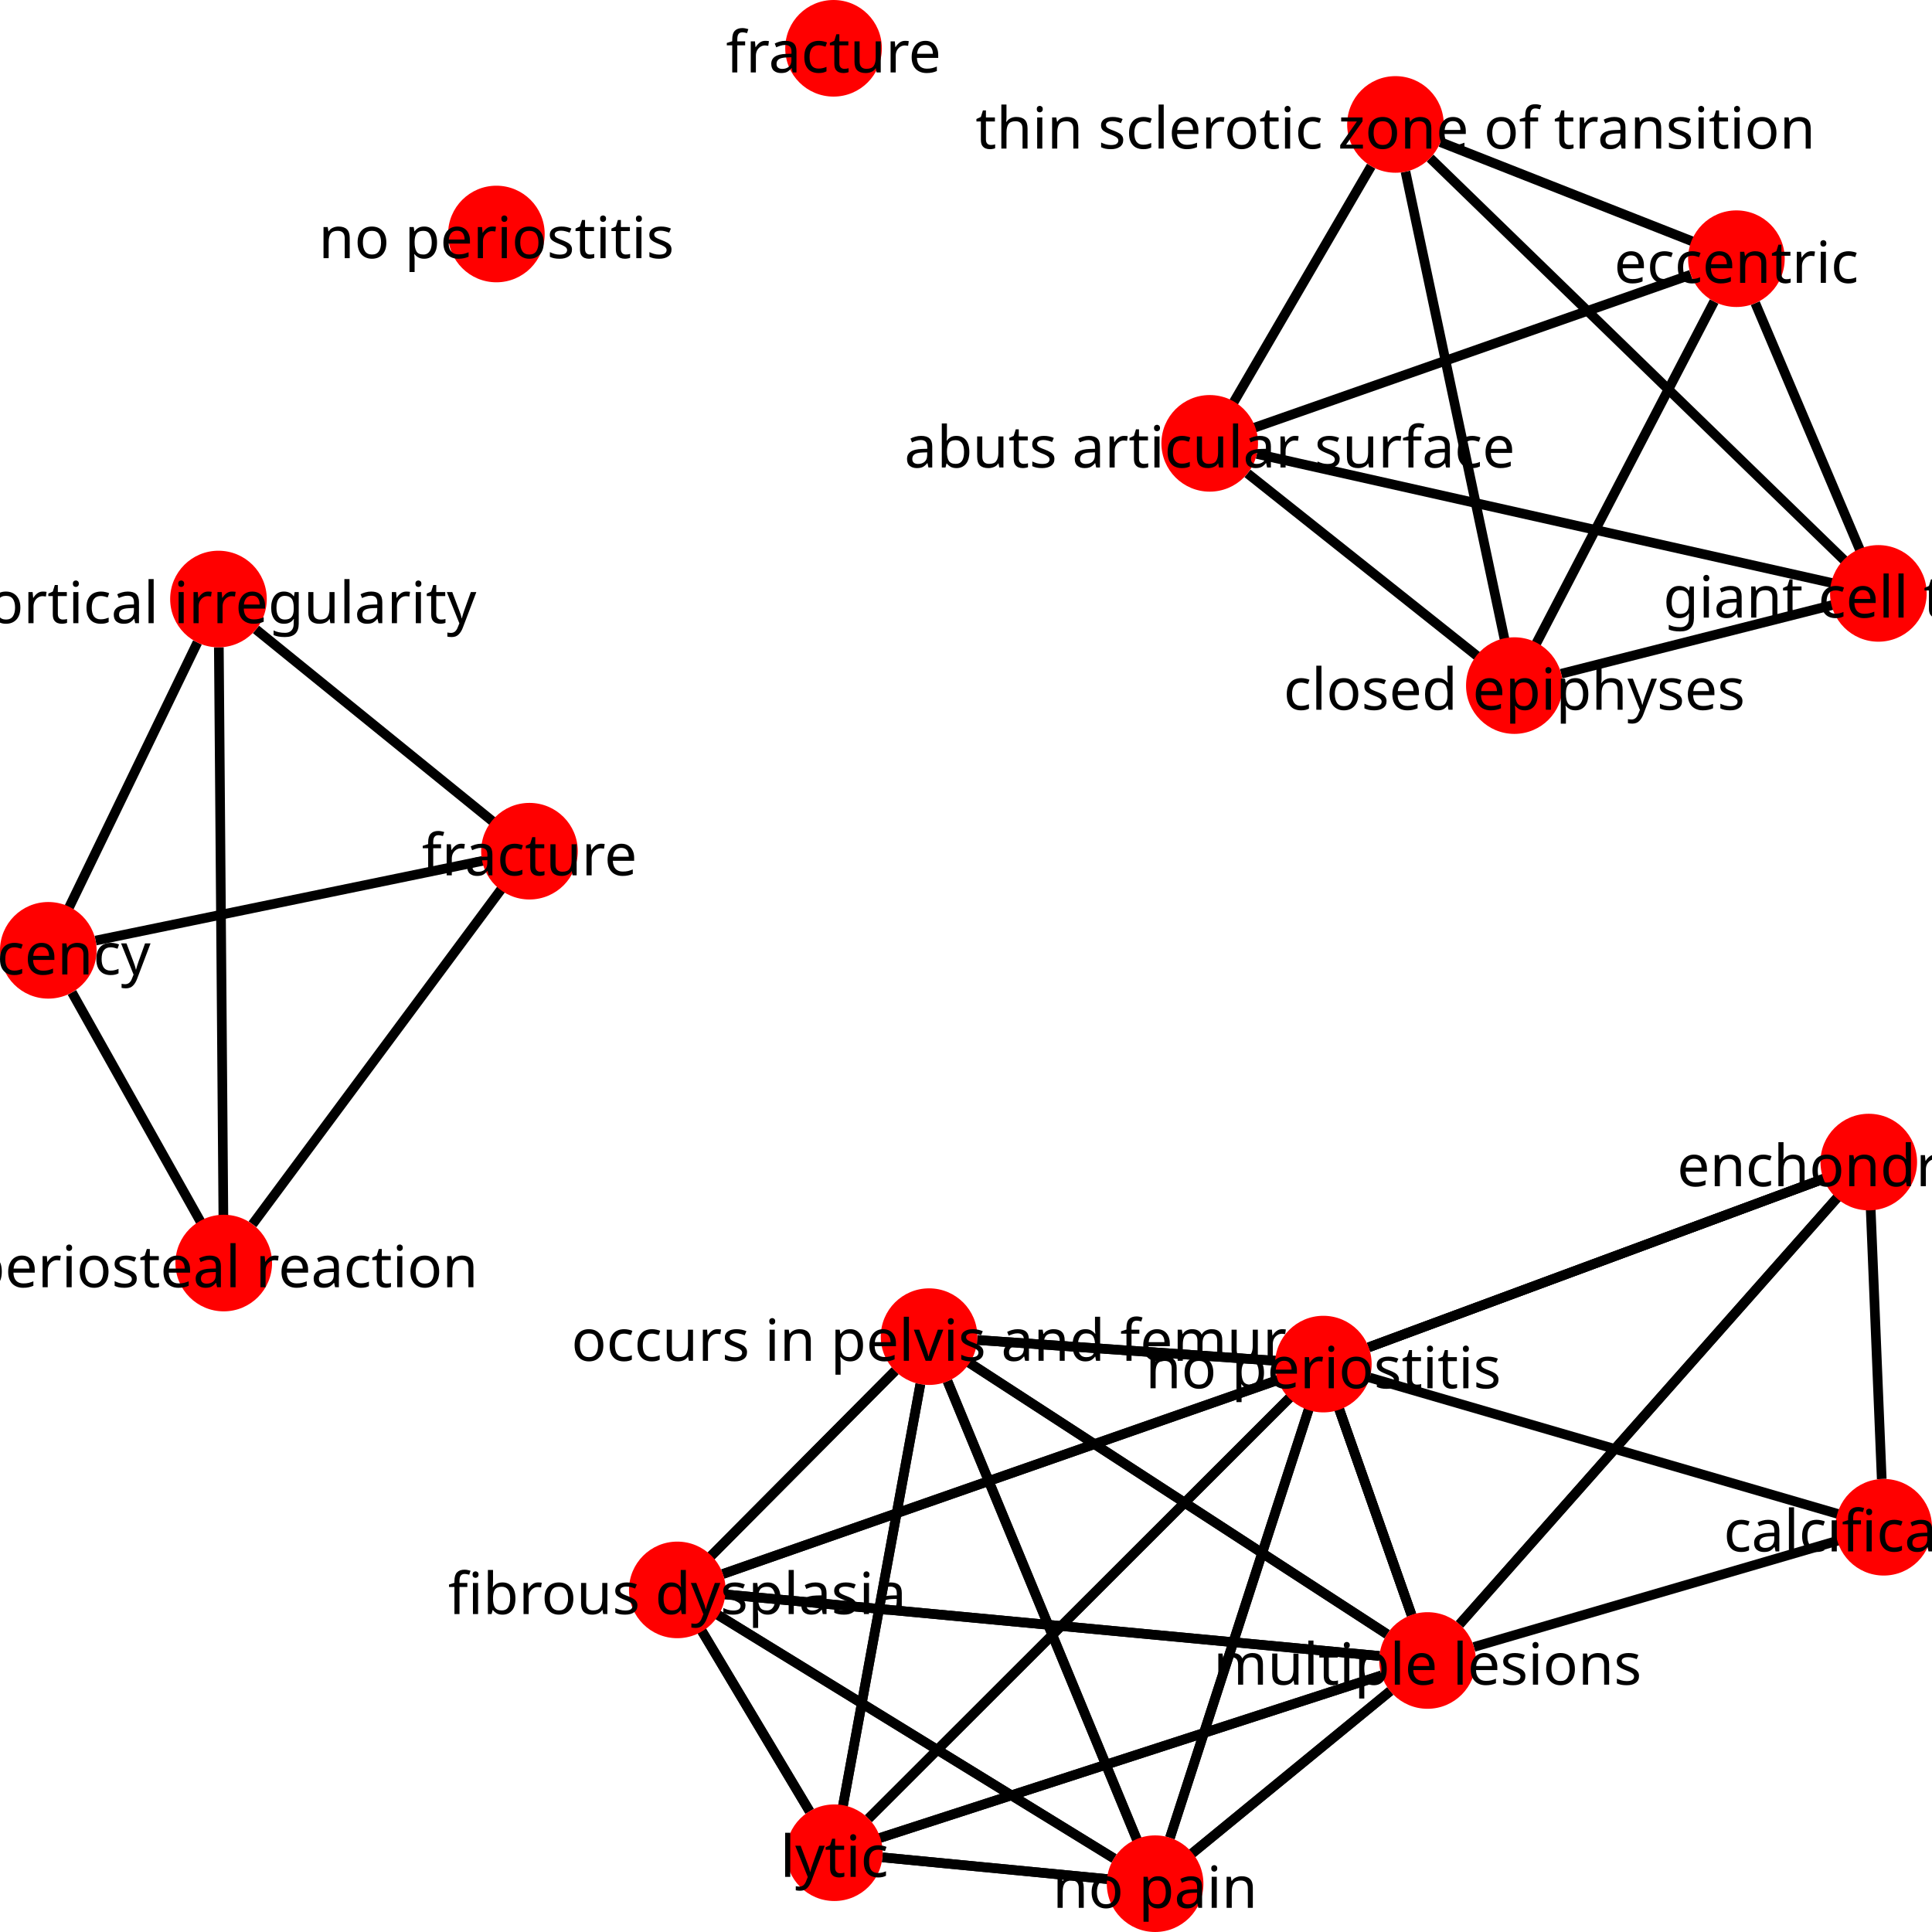
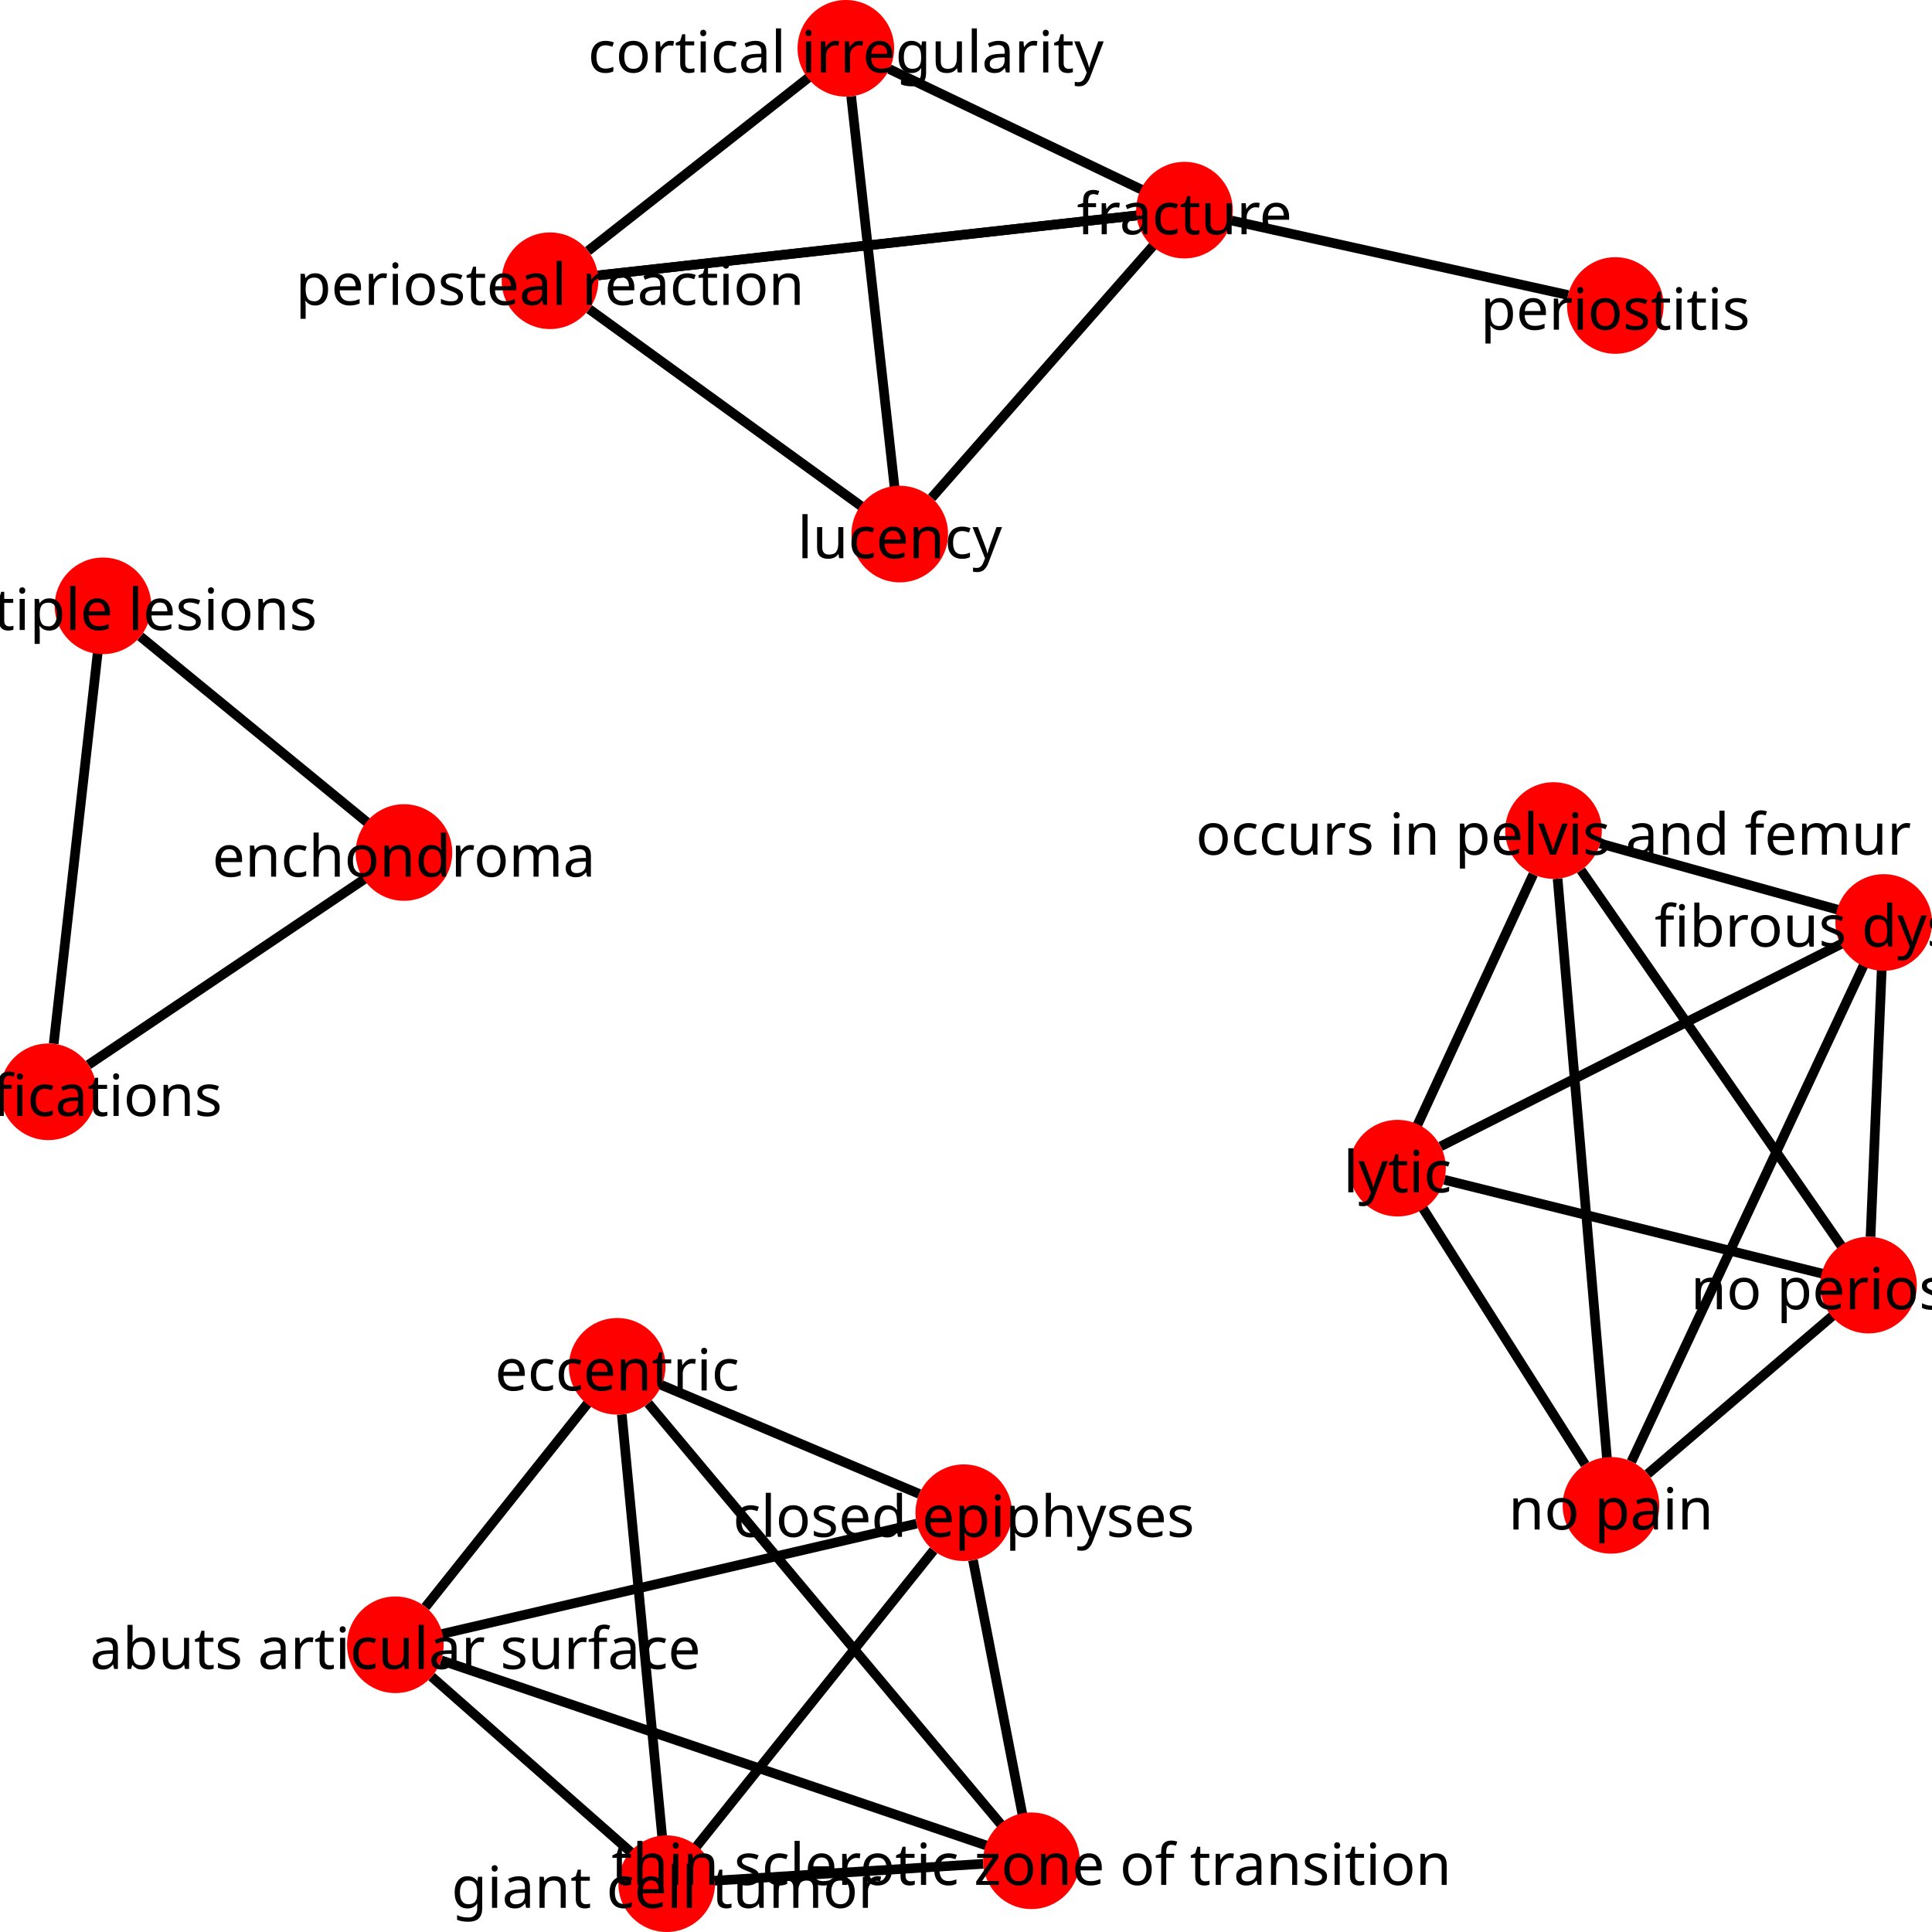
<svg xmlns="http://www.w3.org/2000/svg" width="400px" height="400px">
  <defs id="defs3">
    <marker orient="auto" refY="0.0" refX="0.0" id="Arrow2Lend0" style="overflow:visible;">
      <path id="pathArrow0" style="font-size:12.0;fill-rule:evenodd;stroke-width:0.625;stroke-linejoin:round;fill:black" d="M 8.719,4.034 L -2.207,0.016 L 8.719,-4.002 C 6.973,-1.63 6.983,1.616 8.719,4.034 z " transform="scale(1.1) rotate(180) translate(1,0)" />
    </marker>
  </defs>
  <g id="layer2">
-     <path style="fill:none;stroke:black;stroke-width:2;stroke-linecap:butt;stroke-linejoin:miter;stroke-miterlimit:4;stroke-opacity:1;stroke-dasharray:none" d="M 109.619,176.231 52.998,130.32" id="path0" />
-     <path style="fill:none;stroke:black;stroke-width:2;stroke-linecap:butt;stroke-linejoin:miter;stroke-miterlimit:4;stroke-opacity:1;stroke-dasharray:none" d="M 109.619,176.231 19.794,194.735" id="path1" />
-     <path style="fill:none;stroke:black;stroke-width:2;stroke-linecap:butt;stroke-linejoin:miter;stroke-miterlimit:4;stroke-opacity:1;stroke-dasharray:none" d="M 109.619,176.231 52.284,253.472" id="path2" />
-     <path style="fill:none;stroke:black;stroke-width:2;stroke-linecap:butt;stroke-linejoin:miter;stroke-miterlimit:4;stroke-opacity:1;stroke-dasharray:none" d="M 10.0,196.753 40.871,133.021" id="path3" />
-     <path style="fill:none;stroke:black;stroke-width:2;stroke-linecap:butt;stroke-linejoin:miter;stroke-miterlimit:4;stroke-opacity:1;stroke-dasharray:none" d="M 46.324,261.502 45.31,134.021" id="path4" />
-     <path style="fill:none;stroke:black;stroke-width:2;stroke-linecap:butt;stroke-linejoin:miter;stroke-miterlimit:4;stroke-opacity:1;stroke-dasharray:none" d="M 46.324,261.502 14.893,205.474" id="path5" />
-     <path style="fill:none;stroke:black;stroke-width:2;stroke-linecap:butt;stroke-linejoin:miter;stroke-miterlimit:4;stroke-opacity:1;stroke-dasharray:none" d="M 386.908,240.593 302.184,336.299" id="path6" />
-     <path style="fill:none;stroke:black;stroke-width:2;stroke-linecap:butt;stroke-linejoin:miter;stroke-miterlimit:4;stroke-opacity:1;stroke-dasharray:none" d="M 386.908,240.593 283.364,278.948" id="path7" />
-     <path style="fill:none;stroke:black;stroke-width:2;stroke-linecap:butt;stroke-linejoin:miter;stroke-miterlimit:4;stroke-opacity:1;stroke-dasharray:none" d="M 386.908,240.593 389.591,306.21" id="path8" />
-     <path style="fill:none;stroke:black;stroke-width:2;stroke-linecap:butt;stroke-linejoin:miter;stroke-miterlimit:4;stroke-opacity:1;stroke-dasharray:none" d="M 273.986,282.421 292.239,334.353" id="path9" />
-     <path style="fill:none;stroke:black;stroke-width:2;stroke-linecap:butt;stroke-linejoin:miter;stroke-miterlimit:4;stroke-opacity:1;stroke-dasharray:none" d="M 390.0,316.202 305.154,340.983" id="path10" />
-     <path style="fill:none;stroke:black;stroke-width:2;stroke-linecap:butt;stroke-linejoin:miter;stroke-miterlimit:4;stroke-opacity:1;stroke-dasharray:none" d="M 390.0,316.202 283.587,285.217" id="path11" />
-     <path style="fill:none;stroke:black;stroke-width:2;stroke-linecap:butt;stroke-linejoin:miter;stroke-miterlimit:4;stroke-opacity:1;stroke-dasharray:none" d="M 388.896,122.857 323.224,139.49" id="path12" />
-     <path style="fill:none;stroke:black;stroke-width:2;stroke-linecap:butt;stroke-linejoin:miter;stroke-miterlimit:4;stroke-opacity:1;stroke-dasharray:none" d="M 388.896,122.857 363.41,62.768" id="path13" />
-     <path style="fill:none;stroke:black;stroke-width:2;stroke-linecap:butt;stroke-linejoin:miter;stroke-miterlimit:4;stroke-opacity:1;stroke-dasharray:none" d="M 388.896,122.857 296.09,32.729" id="path14" />
-     <path style="fill:none;stroke:black;stroke-width:2;stroke-linecap:butt;stroke-linejoin:miter;stroke-miterlimit:4;stroke-opacity:1;stroke-dasharray:none" d="M 388.896,122.857 260.215,93.981" id="path15" />
-     <path style="fill:none;stroke:black;stroke-width:2;stroke-linecap:butt;stroke-linejoin:miter;stroke-miterlimit:4;stroke-opacity:1;stroke-dasharray:none" d="M 313.53,141.945 354.891,62.433" id="path16" />
-     <path style="fill:none;stroke:black;stroke-width:2;stroke-linecap:butt;stroke-linejoin:miter;stroke-miterlimit:4;stroke-opacity:1;stroke-dasharray:none" d="M 313.53,141.945 290.988,35.545" id="path17" />
-     <path style="fill:none;stroke:black;stroke-width:2;stroke-linecap:butt;stroke-linejoin:miter;stroke-miterlimit:4;stroke-opacity:1;stroke-dasharray:none" d="M 313.53,141.945 258.285,98.015" id="path18" />
-     <path style="fill:none;stroke:black;stroke-width:2;stroke-linecap:butt;stroke-linejoin:miter;stroke-miterlimit:4;stroke-opacity:1;stroke-dasharray:none" d="M 359.505,53.562 298.22,29.427" id="path19" />
-     <path style="fill:none;stroke:black;stroke-width:2;stroke-linecap:butt;stroke-linejoin:miter;stroke-miterlimit:4;stroke-opacity:1;stroke-dasharray:none" d="M 250.458,91.791 350.069,56.87" id="path20" />
-     <path style="fill:none;stroke:black;stroke-width:2;stroke-linecap:butt;stroke-linejoin:miter;stroke-miterlimit:4;stroke-opacity:1;stroke-dasharray:none" d="M 250.458,91.791 283.883,34.403" id="path21" />
-     <path style="fill:none;stroke:black;stroke-width:2;stroke-linecap:butt;stroke-linejoin:miter;stroke-miterlimit:4;stroke-opacity:1;stroke-dasharray:none" d="M 386.908,240.593 283.364,278.948" id="path22" />
-     <path style="fill:none;stroke:black;stroke-width:2;stroke-linecap:butt;stroke-linejoin:miter;stroke-miterlimit:4;stroke-opacity:1;stroke-dasharray:none" d="M 386.908,240.593 283.364,278.948" id="path23" />
-     <path style="fill:none;stroke:black;stroke-width:2;stroke-linecap:butt;stroke-linejoin:miter;stroke-miterlimit:4;stroke-opacity:1;stroke-dasharray:none" d="M 140.224,329.174 230.633,384.762" id="path24" />
-     <path style="fill:none;stroke:black;stroke-width:2;stroke-linecap:butt;stroke-linejoin:miter;stroke-miterlimit:4;stroke-opacity:1;stroke-dasharray:none" d="M 140.224,329.174 167.612,375.001" id="path25" />
-     <path style="fill:none;stroke:black;stroke-width:2;stroke-linecap:butt;stroke-linejoin:miter;stroke-miterlimit:4;stroke-opacity:1;stroke-dasharray:none" d="M 273.986,282.421 149.664,325.874" id="path26" />
-     <path style="fill:none;stroke:black;stroke-width:2;stroke-linecap:butt;stroke-linejoin:miter;stroke-miterlimit:4;stroke-opacity:1;stroke-dasharray:none" d="M 140.224,329.174 285.599,342.85" id="path27" />
-     <path style="fill:none;stroke:black;stroke-width:2;stroke-linecap:butt;stroke-linejoin:miter;stroke-miterlimit:4;stroke-opacity:1;stroke-dasharray:none" d="M 140.224,329.174 185.305,283.83" id="path28" />
-     <path style="fill:none;stroke:black;stroke-width:2;stroke-linecap:butt;stroke-linejoin:miter;stroke-miterlimit:4;stroke-opacity:1;stroke-dasharray:none" d="M 239.152,390.0 182.696,384.547" id="path29" />
-     <path style="fill:none;stroke:black;stroke-width:2;stroke-linecap:butt;stroke-linejoin:miter;stroke-miterlimit:4;stroke-opacity:1;stroke-dasharray:none" d="M 273.986,282.421 242.233,380.486" id="path30" />
-     <path style="fill:none;stroke:black;stroke-width:2;stroke-linecap:butt;stroke-linejoin:miter;stroke-miterlimit:4;stroke-opacity:1;stroke-dasharray:none" d="M 239.152,390.0 287.82,350.125" id="path31" />
-     <path style="fill:none;stroke:black;stroke-width:2;stroke-linecap:butt;stroke-linejoin:miter;stroke-miterlimit:4;stroke-opacity:1;stroke-dasharray:none" d="M 239.152,390.0 196.174,285.981" id="path32" />
-     <path style="fill:none;stroke:black;stroke-width:2;stroke-linecap:butt;stroke-linejoin:miter;stroke-miterlimit:4;stroke-opacity:1;stroke-dasharray:none" d="M 273.986,282.421 179.816,376.517" id="path33" />
-     <path style="fill:none;stroke:black;stroke-width:2;stroke-linecap:butt;stroke-linejoin:miter;stroke-miterlimit:4;stroke-opacity:1;stroke-dasharray:none" d="M 172.742,383.585 286.042,346.87" id="path34" />
-     <path style="fill:none;stroke:black;stroke-width:2;stroke-linecap:butt;stroke-linejoin:miter;stroke-miterlimit:4;stroke-opacity:1;stroke-dasharray:none" d="M 172.742,383.585 190.55,286.575" id="path35" />
-     <path style="fill:none;stroke:black;stroke-width:2;stroke-linecap:butt;stroke-linejoin:miter;stroke-miterlimit:4;stroke-opacity:1;stroke-dasharray:none" d="M 273.986,282.421 292.239,334.353" id="path36" />
-     <path style="fill:none;stroke:black;stroke-width:2;stroke-linecap:butt;stroke-linejoin:miter;stroke-miterlimit:4;stroke-opacity:1;stroke-dasharray:none" d="M 273.986,282.421 202.331,277.433" id="path37" />
-     <path style="fill:none;stroke:black;stroke-width:2;stroke-linecap:butt;stroke-linejoin:miter;stroke-miterlimit:4;stroke-opacity:1;stroke-dasharray:none" d="M 192.356,276.739 287.17,338.339" id="path38" />
-     <path style="fill:none;stroke:black;stroke-width:2;stroke-linecap:butt;stroke-linejoin:miter;stroke-miterlimit:4;stroke-opacity:1;stroke-dasharray:none" d="M 140.224,329.174 230.633,384.762" id="path39" />
-     <path style="fill:none;stroke:black;stroke-width:2;stroke-linecap:butt;stroke-linejoin:miter;stroke-miterlimit:4;stroke-opacity:1;stroke-dasharray:none" d="M 140.224,329.174 167.612,375.001" id="path40" />
-     <path style="fill:none;stroke:black;stroke-width:2;stroke-linecap:butt;stroke-linejoin:miter;stroke-miterlimit:4;stroke-opacity:1;stroke-dasharray:none" d="M 273.986,282.421 149.664,325.874" id="path41" />
-     <path style="fill:none;stroke:black;stroke-width:2;stroke-linecap:butt;stroke-linejoin:miter;stroke-miterlimit:4;stroke-opacity:1;stroke-dasharray:none" d="M 140.224,329.174 285.599,342.85" id="path42" />
-     <path style="fill:none;stroke:black;stroke-width:2;stroke-linecap:butt;stroke-linejoin:miter;stroke-miterlimit:4;stroke-opacity:1;stroke-dasharray:none" d="M 140.224,329.174 185.305,283.83" id="path43" />
-     <path style="fill:none;stroke:black;stroke-width:2;stroke-linecap:butt;stroke-linejoin:miter;stroke-miterlimit:4;stroke-opacity:1;stroke-dasharray:none" d="M 239.152,390.0 182.696,384.547" id="path44" />
-     <path style="fill:none;stroke:black;stroke-width:2;stroke-linecap:butt;stroke-linejoin:miter;stroke-miterlimit:4;stroke-opacity:1;stroke-dasharray:none" d="M 273.986,282.421 242.233,380.486" id="path45" />
-     <path style="fill:none;stroke:black;stroke-width:2;stroke-linecap:butt;stroke-linejoin:miter;stroke-miterlimit:4;stroke-opacity:1;stroke-dasharray:none" d="M 239.152,390.0 287.82,350.125" id="path46" />
-     <path style="fill:none;stroke:black;stroke-width:2;stroke-linecap:butt;stroke-linejoin:miter;stroke-miterlimit:4;stroke-opacity:1;stroke-dasharray:none" d="M 239.152,390.0 196.174,285.981" id="path47" />
-     <path style="fill:none;stroke:black;stroke-width:2;stroke-linecap:butt;stroke-linejoin:miter;stroke-miterlimit:4;stroke-opacity:1;stroke-dasharray:none" d="M 273.986,282.421 179.816,376.517" id="path48" />
-     <path style="fill:none;stroke:black;stroke-width:2;stroke-linecap:butt;stroke-linejoin:miter;stroke-miterlimit:4;stroke-opacity:1;stroke-dasharray:none" d="M 172.742,383.585 286.042,346.87" id="path49" />
-     <path style="fill:none;stroke:black;stroke-width:2;stroke-linecap:butt;stroke-linejoin:miter;stroke-miterlimit:4;stroke-opacity:1;stroke-dasharray:none" d="M 172.742,383.585 190.55,286.575" id="path50" />
-     <path style="fill:none;stroke:black;stroke-width:2;stroke-linecap:butt;stroke-linejoin:miter;stroke-miterlimit:4;stroke-opacity:1;stroke-dasharray:none" d="M 273.986,282.421 292.239,334.353" id="path51" />
-     <path style="fill:none;stroke:black;stroke-width:2;stroke-linecap:butt;stroke-linejoin:miter;stroke-miterlimit:4;stroke-opacity:1;stroke-dasharray:none" d="M 273.986,282.421 202.331,277.433" id="path52" />
-     <path style="fill:none;stroke:black;stroke-width:2;stroke-linecap:butt;stroke-linejoin:miter;stroke-miterlimit:4;stroke-opacity:1;stroke-dasharray:none" d="M 192.356,276.739 287.17,338.339" id="path53" />
-     <path style="fill:none;stroke:black;stroke-width:2;stroke-linecap:butt;stroke-linejoin:miter;stroke-miterlimit:4;stroke-opacity:1;stroke-dasharray:none" d="M 386.908,240.593 302.184,336.299" id="path54" />
+     <path style="fill:none;stroke:black;stroke-width:2;stroke-linecap:butt;stroke-linejoin:miter;stroke-miterlimit:4;stroke-opacity:1;stroke-dasharray:none" d="M 390.0,190.989 387.275,256.079" id="path0" />
+     <path style="fill:none;stroke:black;stroke-width:2;stroke-linecap:butt;stroke-linejoin:miter;stroke-miterlimit:4;stroke-opacity:1;stroke-dasharray:none" d="M 390.0,190.989 298.262,237.347" id="path1" />
+     <path style="fill:none;stroke:black;stroke-width:2;stroke-linecap:butt;stroke-linejoin:miter;stroke-miterlimit:4;stroke-opacity:1;stroke-dasharray:none" d="M 390.0,190.989 337.77,302.61" id="path2" />
+     <path style="fill:none;stroke:black;stroke-width:2;stroke-linecap:butt;stroke-linejoin:miter;stroke-miterlimit:4;stroke-opacity:1;stroke-dasharray:none" d="M 390.0,190.989 331.271,174.634" id="path3" />
+     <path style="fill:none;stroke:black;stroke-width:2;stroke-linecap:butt;stroke-linejoin:miter;stroke-miterlimit:4;stroke-opacity:1;stroke-dasharray:none" d="M 386.857,266.07 299.042,244.267" id="path4" />
+     <path style="fill:none;stroke:black;stroke-width:2;stroke-linecap:butt;stroke-linejoin:miter;stroke-miterlimit:4;stroke-opacity:1;stroke-dasharray:none" d="M 386.857,266.07 341.133,305.168" id="path5" />
+     <path style="fill:none;stroke:black;stroke-width:2;stroke-linecap:butt;stroke-linejoin:miter;stroke-miterlimit:4;stroke-opacity:1;stroke-dasharray:none" d="M 386.857,266.07 327.333,180.17" id="path6" />
+     <path style="fill:none;stroke:black;stroke-width:2;stroke-linecap:butt;stroke-linejoin:miter;stroke-miterlimit:4;stroke-opacity:1;stroke-dasharray:none" d="M 289.337,241.857 328.183,303.218" id="path7" />
+     <path style="fill:none;stroke:black;stroke-width:2;stroke-linecap:butt;stroke-linejoin:miter;stroke-miterlimit:4;stroke-opacity:1;stroke-dasharray:none" d="M 289.337,241.857 317.443,181.029" id="path8" />
+     <path style="fill:none;stroke:black;stroke-width:2;stroke-linecap:butt;stroke-linejoin:miter;stroke-miterlimit:4;stroke-opacity:1;stroke-dasharray:none" d="M 333.532,311.667 322.485,181.915" id="path9" />
+     <path style="fill:none;stroke:black;stroke-width:2;stroke-linecap:butt;stroke-linejoin:miter;stroke-miterlimit:4;stroke-opacity:1;stroke-dasharray:none" d="M 83.633,176.502 29.053,131.771" id="path10" />
+     <path style="fill:none;stroke:black;stroke-width:2;stroke-linecap:butt;stroke-linejoin:miter;stroke-miterlimit:4;stroke-opacity:1;stroke-dasharray:none" d="M 83.633,176.502 18.297,220.463" id="path11" />
+     <path style="fill:none;stroke:black;stroke-width:2;stroke-linecap:butt;stroke-linejoin:miter;stroke-miterlimit:4;stroke-opacity:1;stroke-dasharray:none" d="M 21.319,125.432 11.118,216.108" id="path12" />
+     <path style="fill:none;stroke:black;stroke-width:2;stroke-linecap:butt;stroke-linejoin:miter;stroke-miterlimit:4;stroke-opacity:1;stroke-dasharray:none" d="M 138.028,390.0 203.569,385.882" id="path13" />
+     <path style="fill:none;stroke:black;stroke-width:2;stroke-linecap:butt;stroke-linejoin:miter;stroke-miterlimit:4;stroke-opacity:1;stroke-dasharray:none" d="M 138.028,390.0 128.737,292.838" id="path14" />
+     <path style="fill:none;stroke:black;stroke-width:2;stroke-linecap:butt;stroke-linejoin:miter;stroke-miterlimit:4;stroke-opacity:1;stroke-dasharray:none" d="M 138.028,390.0 89.363,347.144" id="path15" />
+     <path style="fill:none;stroke:black;stroke-width:2;stroke-linecap:butt;stroke-linejoin:miter;stroke-miterlimit:4;stroke-opacity:1;stroke-dasharray:none" d="M 138.028,390.0 193.287,320.995" id="path16" />
+     <path style="fill:none;stroke:black;stroke-width:2;stroke-linecap:butt;stroke-linejoin:miter;stroke-miterlimit:4;stroke-opacity:1;stroke-dasharray:none" d="M 213.549,385.255 134.207,290.549" id="path17" />
+     <path style="fill:none;stroke:black;stroke-width:2;stroke-linecap:butt;stroke-linejoin:miter;stroke-miterlimit:4;stroke-opacity:1;stroke-dasharray:none" d="M 213.549,385.255 91.327,343.751" id="path18" />
+     <path style="fill:none;stroke:black;stroke-width:2;stroke-linecap:butt;stroke-linejoin:miter;stroke-miterlimit:4;stroke-opacity:1;stroke-dasharray:none" d="M 213.549,385.255 201.446,323.005" id="path19" />
+     <path style="fill:none;stroke:black;stroke-width:2;stroke-linecap:butt;stroke-linejoin:miter;stroke-miterlimit:4;stroke-opacity:1;stroke-dasharray:none" d="M 127.785,282.883 88.089,332.714" id="path20" />
+     <path style="fill:none;stroke:black;stroke-width:2;stroke-linecap:butt;stroke-linejoin:miter;stroke-miterlimit:4;stroke-opacity:1;stroke-dasharray:none" d="M 127.785,282.883 190.325,309.298" id="path21" />
+     <path style="fill:none;stroke:black;stroke-width:2;stroke-linecap:butt;stroke-linejoin:miter;stroke-miterlimit:4;stroke-opacity:1;stroke-dasharray:none" d="M 81.858,340.535 189.797,315.452" id="path22" />
+     <path style="fill:none;stroke:black;stroke-width:2;stroke-linecap:butt;stroke-linejoin:miter;stroke-miterlimit:4;stroke-opacity:1;stroke-dasharray:none" d="M 245.227,43.504 192.886,103.061" id="path23" />
+     <path style="fill:none;stroke:black;stroke-width:2;stroke-linecap:butt;stroke-linejoin:miter;stroke-miterlimit:4;stroke-opacity:1;stroke-dasharray:none" d="M 245.227,43.504 184.147,14.312" id="path24" />
+     <path style="fill:none;stroke:black;stroke-width:2;stroke-linecap:butt;stroke-linejoin:miter;stroke-miterlimit:4;stroke-opacity:1;stroke-dasharray:none" d="M 245.227,43.504 123.81,57.02" id="path25" />
+     <path style="fill:none;stroke:black;stroke-width:2;stroke-linecap:butt;stroke-linejoin:miter;stroke-miterlimit:4;stroke-opacity:1;stroke-dasharray:none" d="M 186.285,110.573 176.227,19.939" id="path26" />
+     <path style="fill:none;stroke:black;stroke-width:2;stroke-linecap:butt;stroke-linejoin:miter;stroke-miterlimit:4;stroke-opacity:1;stroke-dasharray:none" d="M 186.285,110.573 121.97,63.993" id="path27" />
+     <path style="fill:none;stroke:black;stroke-width:2;stroke-linecap:butt;stroke-linejoin:miter;stroke-miterlimit:4;stroke-opacity:1;stroke-dasharray:none" d="M 175.124,10.0 121.735,51.949" id="path28" />
+     <path style="fill:none;stroke:black;stroke-width:2;stroke-linecap:butt;stroke-linejoin:miter;stroke-miterlimit:4;stroke-opacity:1;stroke-dasharray:none" d="M 245.227,43.504 123.81,57.02" id="path29" />
+     <path style="fill:none;stroke:black;stroke-width:2;stroke-linecap:butt;stroke-linejoin:miter;stroke-miterlimit:4;stroke-opacity:1;stroke-dasharray:none" d="M 245.227,43.504 324.674,61.09" id="path30" />
  </g>
  <g id="layer1">
-     <g id="g0" transform="translate(109.6188,176.2308)">
+     <g id="g0" transform="translate(390.0,190.9887)">
      <circle cx="0" cy="0" r="10" fill="red" />
      <text y="5.0" x="0" id="text0" style="font-size:16pxpx;font-style:normal;font-weight:normal;text-align:center;line-height:125%;letter-spacing:0px;word-spacing:0px;text-anchor:middle;fill:#000000;fill-opacity:1;stroke:none;font-family:Sans">
-         <tspan y="5.0" x="0" id="tspan0">fracture</tspan>
+         <tspan y="5.0" x="0" id="tspan0">fibrous dysplasia</tspan>
      </text>
    </g>
-     <g id="g1" transform="translate(172.5756,10.0)">
+     <g id="g1" transform="translate(386.8572,266.0701)">
      <circle cx="0" cy="0" r="10" fill="red" />
      <text y="5.0" x="0" id="text1" style="font-size:16pxpx;font-style:normal;font-weight:normal;text-align:center;line-height:125%;letter-spacing:0px;word-spacing:0px;text-anchor:middle;fill:#000000;fill-opacity:1;stroke:none;font-family:Sans">
-         <tspan y="5.0" x="0" id="tspan1">fracture</tspan>
+         <tspan y="5.0" x="0" id="tspan1">no periostitis</tspan>
      </text>
    </g>
-     <g id="g2" transform="translate(46.32376,261.5021)">
+     <g id="g2" transform="translate(289.337,241.8573)">
      <circle cx="0" cy="0" r="10" fill="red" />
      <text y="5.0" x="0" id="text2" style="font-size:16pxpx;font-style:normal;font-weight:normal;text-align:center;line-height:125%;letter-spacing:0px;word-spacing:0px;text-anchor:middle;fill:#000000;fill-opacity:1;stroke:none;font-family:Sans">
-         <tspan y="5.0" x="0" id="tspan2"> periosteal reaction</tspan>
+         <tspan y="5.0" x="0" id="tspan2">lytic</tspan>
      </text>
    </g>
-     <g id="g3" transform="translate(10.0,196.7529)">
+     <g id="g3" transform="translate(333.5323,311.6671)">
      <circle cx="0" cy="0" r="10" fill="red" />
      <text y="5.0" x="0" id="text3" style="font-size:16pxpx;font-style:normal;font-weight:normal;text-align:center;line-height:125%;letter-spacing:0px;word-spacing:0px;text-anchor:middle;fill:#000000;fill-opacity:1;stroke:none;font-family:Sans">
-         <tspan y="5.0" x="0" id="tspan3"> lucency</tspan>
+         <tspan y="5.0" x="0" id="tspan3">no pain</tspan>
      </text>
    </g>
-     <g id="g4" transform="translate(45.23058,124.0217)">
+     <g id="g4" transform="translate(321.6371,171.951)">
      <circle cx="0" cy="0" r="10" fill="red" />
      <text y="5.0" x="0" id="text4" style="font-size:16pxpx;font-style:normal;font-weight:normal;text-align:center;line-height:125%;letter-spacing:0px;word-spacing:0px;text-anchor:middle;fill:#000000;fill-opacity:1;stroke:none;font-family:Sans">
-         <tspan y="5.0" x="0" id="tspan4"> cortical irregularity</tspan>
+         <tspan y="5.0" x="0" id="tspan4">occurs in pelvis and femur</tspan>
      </text>
    </g>
-     <g id="g5" transform="translate(386.9083,240.593)">
+     <g id="g5" transform="translate(83.63283,176.5018)">
      <circle cx="0" cy="0" r="10" fill="red" />
      <text y="5.0" x="0" id="text5" style="font-size:16pxpx;font-style:normal;font-weight:normal;text-align:center;line-height:125%;letter-spacing:0px;word-spacing:0px;text-anchor:middle;fill:#000000;fill-opacity:1;stroke:none;font-family:Sans">
        <tspan y="5.0" x="0" id="tspan5">enchondroma</tspan>
      </text>
    </g>
-     <g id="g6" transform="translate(390.0,316.2021)">
+     <g id="g6" transform="translate(21.31909,125.4324)">
      <circle cx="0" cy="0" r="10" fill="red" />
      <text y="5.0" x="0" id="text6" style="font-size:16pxpx;font-style:normal;font-weight:normal;text-align:center;line-height:125%;letter-spacing:0px;word-spacing:0px;text-anchor:middle;fill:#000000;fill-opacity:1;stroke:none;font-family:Sans">
-         <tspan y="5.0" x="0" id="tspan6"> calcification</tspan>
+         <tspan y="5.0" x="0" id="tspan6">multiple lesions</tspan>
      </text>
    </g>
-     <g id="g7" transform="translate(273.9862,282.4212)">
+     <g id="g7" transform="translate(10.0,226.0458)">
      <circle cx="0" cy="0" r="10" fill="red" />
      <text y="5.0" x="0" id="text7" style="font-size:16pxpx;font-style:normal;font-weight:normal;text-align:center;line-height:125%;letter-spacing:0px;word-spacing:0px;text-anchor:middle;fill:#000000;fill-opacity:1;stroke:none;font-family:Sans">
-         <tspan y="5.0" x="0" id="tspan7"> no periostitis</tspan>
+         <tspan y="5.0" x="0" id="tspan7">calcifications</tspan>
      </text>
    </g>
-     <g id="g8" transform="translate(388.8963,122.8567)">
+     <g id="g8" transform="translate(138.0276,390.0)">
      <circle cx="0" cy="0" r="10" fill="red" />
      <text y="5.0" x="0" id="text8" style="font-size:16pxpx;font-style:normal;font-weight:normal;text-align:center;line-height:125%;letter-spacing:0px;word-spacing:0px;text-anchor:middle;fill:#000000;fill-opacity:1;stroke:none;font-family:Sans">
        <tspan y="5.0" x="0" id="tspan8">giant cell tumor</tspan>
      </text>
    </g>
-     <g id="g9" transform="translate(313.5303,141.9449)">
+     <g id="g9" transform="translate(213.5493,385.2547)">
      <circle cx="0" cy="0" r="10" fill="red" />
      <text y="5.0" x="0" id="text9" style="font-size:16pxpx;font-style:normal;font-weight:normal;text-align:center;line-height:125%;letter-spacing:0px;word-spacing:0px;text-anchor:middle;fill:#000000;fill-opacity:1;stroke:none;font-family:Sans">
-         <tspan y="5.0" x="0" id="tspan9"> closed epiphyses</tspan>
+         <tspan y="5.0" x="0" id="tspan9">thin sclerotic zone of transition</tspan>
      </text>
    </g>
-     <g id="g10" transform="translate(250.4579,91.79099)">
+     <g id="g10" transform="translate(127.7853,282.8834)">
      <circle cx="0" cy="0" r="10" fill="red" />
      <text y="5.0" x="0" id="text10" style="font-size:16pxpx;font-style:normal;font-weight:normal;text-align:center;line-height:125%;letter-spacing:0px;word-spacing:0px;text-anchor:middle;fill:#000000;fill-opacity:1;stroke:none;font-family:Sans">
-         <tspan y="5.0" x="0" id="tspan10"> abuts articular surface</tspan>
+         <tspan y="5.0" x="0" id="tspan10">eccentric</tspan>
      </text>
    </g>
-     <g id="g11" transform="translate(359.5055,53.56152)">
+     <g id="g11" transform="translate(81.85792,340.5353)">
      <circle cx="0" cy="0" r="10" fill="red" />
      <text y="5.0" x="0" id="text11" style="font-size:16pxpx;font-style:normal;font-weight:normal;text-align:center;line-height:125%;letter-spacing:0px;word-spacing:0px;text-anchor:middle;fill:#000000;fill-opacity:1;stroke:none;font-family:Sans">
-         <tspan y="5.0" x="0" id="tspan11"> eccentric</tspan>
+         <tspan y="5.0" x="0" id="tspan11">abuts articular surface</tspan>
      </text>
    </g>
-     <g id="g12" transform="translate(288.9159,25.76232)">
+     <g id="g12" transform="translate(199.5373,313.189)">
      <circle cx="0" cy="0" r="10" fill="red" />
      <text y="5.0" x="0" id="text12" style="font-size:16pxpx;font-style:normal;font-weight:normal;text-align:center;line-height:125%;letter-spacing:0px;word-spacing:0px;text-anchor:middle;fill:#000000;fill-opacity:1;stroke:none;font-family:Sans">
-         <tspan y="5.0" x="0" id="tspan12"> thin sclerotic zone of transition</tspan>
+         <tspan y="5.0" x="0" id="tspan12">closed epiphyses</tspan>
      </text>
    </g>
-     <g id="g13" transform="translate(140.2239,329.1738)">
+     <g id="g13" transform="translate(245.2273,43.5045)">
      <circle cx="0" cy="0" r="10" fill="red" />
      <text y="5.0" x="0" id="text13" style="font-size:16pxpx;font-style:normal;font-weight:normal;text-align:center;line-height:125%;letter-spacing:0px;word-spacing:0px;text-anchor:middle;fill:#000000;fill-opacity:1;stroke:none;font-family:Sans">
-         <tspan y="5.0" x="0" id="tspan13">fibrous dysplasia</tspan>
+         <tspan y="5.0" x="0" id="tspan13">fracture</tspan>
      </text>
    </g>
-     <g id="g14" transform="translate(239.1521,390.0)">
+     <g id="g14" transform="translate(186.2846,110.5727)">
      <circle cx="0" cy="0" r="10" fill="red" />
      <text y="5.0" x="0" id="text14" style="font-size:16pxpx;font-style:normal;font-weight:normal;text-align:center;line-height:125%;letter-spacing:0px;word-spacing:0px;text-anchor:middle;fill:#000000;fill-opacity:1;stroke:none;font-family:Sans">
-         <tspan y="5.0" x="0" id="tspan14"> no pain</tspan>
+         <tspan y="5.0" x="0" id="tspan14">lucency</tspan>
      </text>
    </g>
-     <g id="g15" transform="translate(102.7709,48.44804)">
+     <g id="g15" transform="translate(175.1241,10.0)">
      <circle cx="0" cy="0" r="10" fill="red" />
      <text y="5.0" x="0" id="text15" style="font-size:16pxpx;font-style:normal;font-weight:normal;text-align:center;line-height:125%;letter-spacing:0px;word-spacing:0px;text-anchor:middle;fill:#000000;fill-opacity:1;stroke:none;font-family:Sans">
-         <tspan y="5.0" x="0" id="tspan15"> no periostitis</tspan>
+         <tspan y="5.0" x="0" id="tspan15">cortical irregularity</tspan>
      </text>
    </g>
-     <g id="g16" transform="translate(172.7419,383.5854)">
+     <g id="g16" transform="translate(113.8715,58.1268)">
      <circle cx="0" cy="0" r="10" fill="red" />
      <text y="5.0" x="0" id="text16" style="font-size:16pxpx;font-style:normal;font-weight:normal;text-align:center;line-height:125%;letter-spacing:0px;word-spacing:0px;text-anchor:middle;fill:#000000;fill-opacity:1;stroke:none;font-family:Sans">
-         <tspan y="5.0" x="0" id="tspan16"> lytic</tspan>
+         <tspan y="5.0" x="0" id="tspan16">periosteal reaction</tspan>
      </text>
    </g>
-     <g id="g17" transform="translate(192.3555,276.7389)">
+     <g id="g17" transform="translate(334.4377,63.25174)">
      <circle cx="0" cy="0" r="10" fill="red" />
      <text y="5.0" x="0" id="text17" style="font-size:16pxpx;font-style:normal;font-weight:normal;text-align:center;line-height:125%;letter-spacing:0px;word-spacing:0px;text-anchor:middle;fill:#000000;fill-opacity:1;stroke:none;font-family:Sans">
-         <tspan y="5.0" x="0" id="tspan17"> occurs in pelvis and femur</tspan>
-       </text>
-     </g>
-     <g id="g18" transform="translate(295.5553,343.787)">
-       <circle cx="0" cy="0" r="10" fill="red" />
-       <text y="5.0" x="0" id="text18" style="font-size:16pxpx;font-style:normal;font-weight:normal;text-align:center;line-height:125%;letter-spacing:0px;word-spacing:0px;text-anchor:middle;fill:#000000;fill-opacity:1;stroke:none;font-family:Sans">
-         <tspan y="5.0" x="0" id="tspan18"> multiple lesions</tspan>
+         <tspan y="5.0" x="0" id="tspan17">periostitis</tspan>
      </text>
    </g>
  </g>
</svg>
